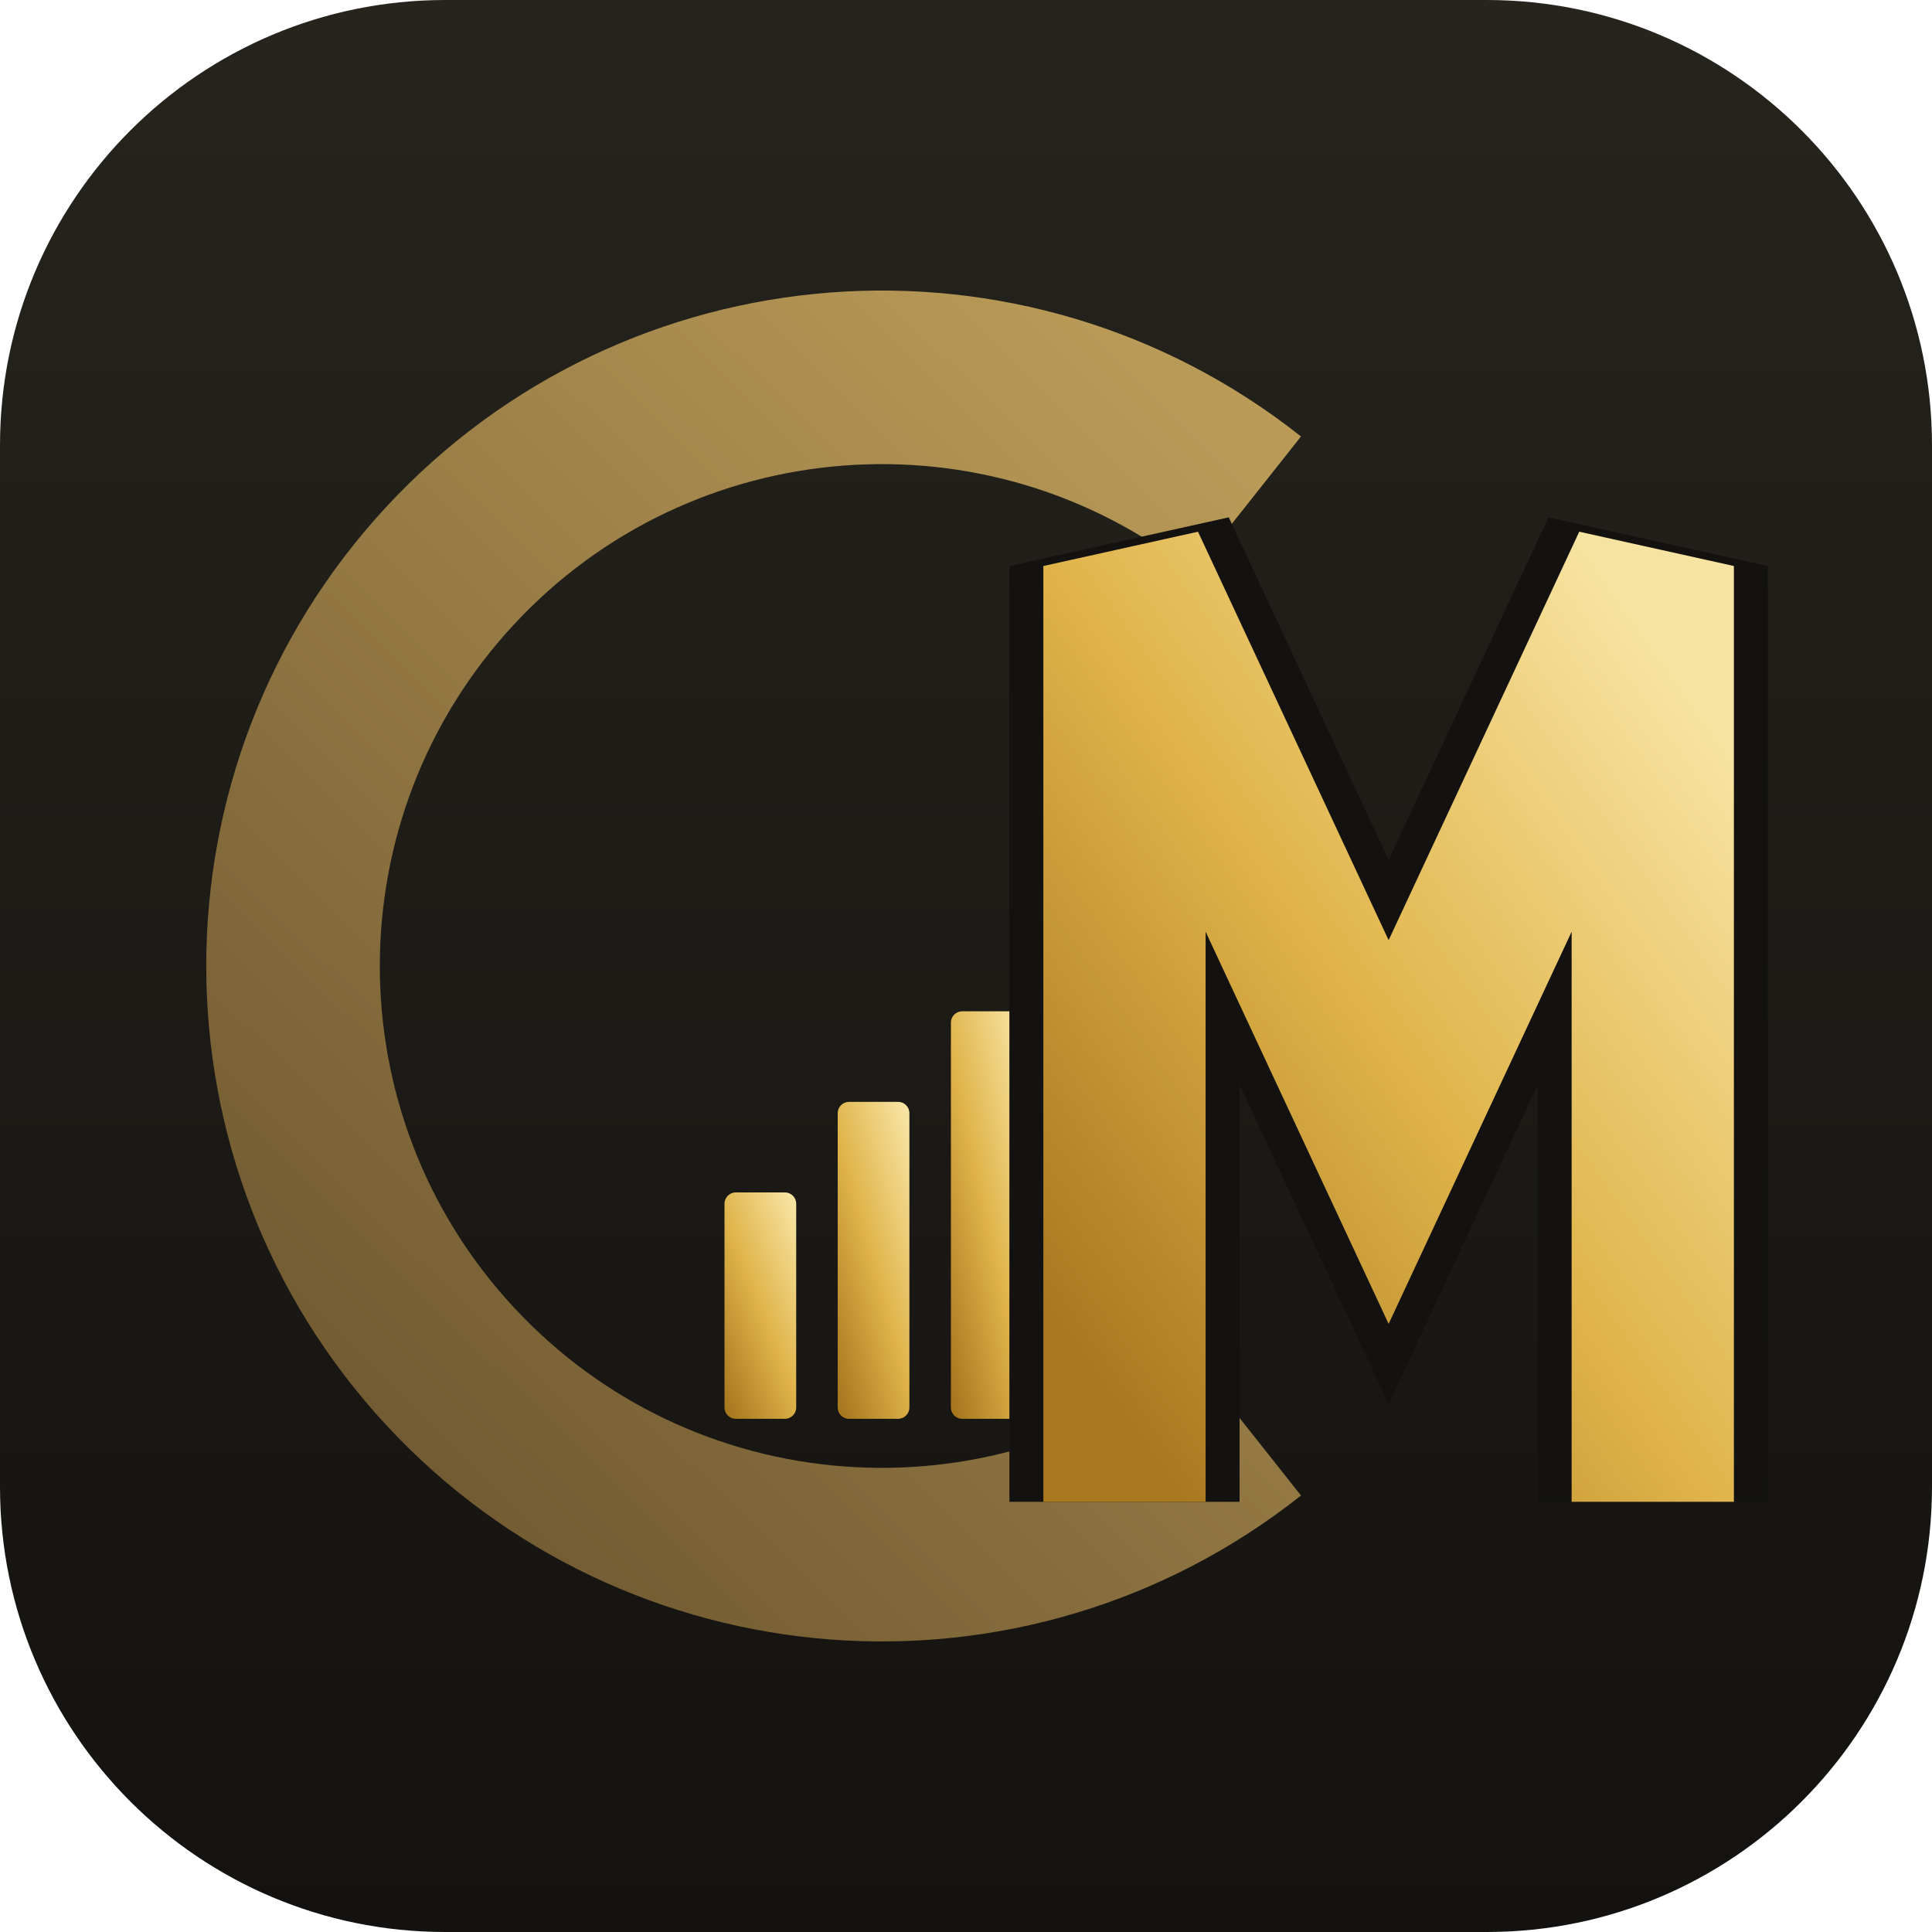
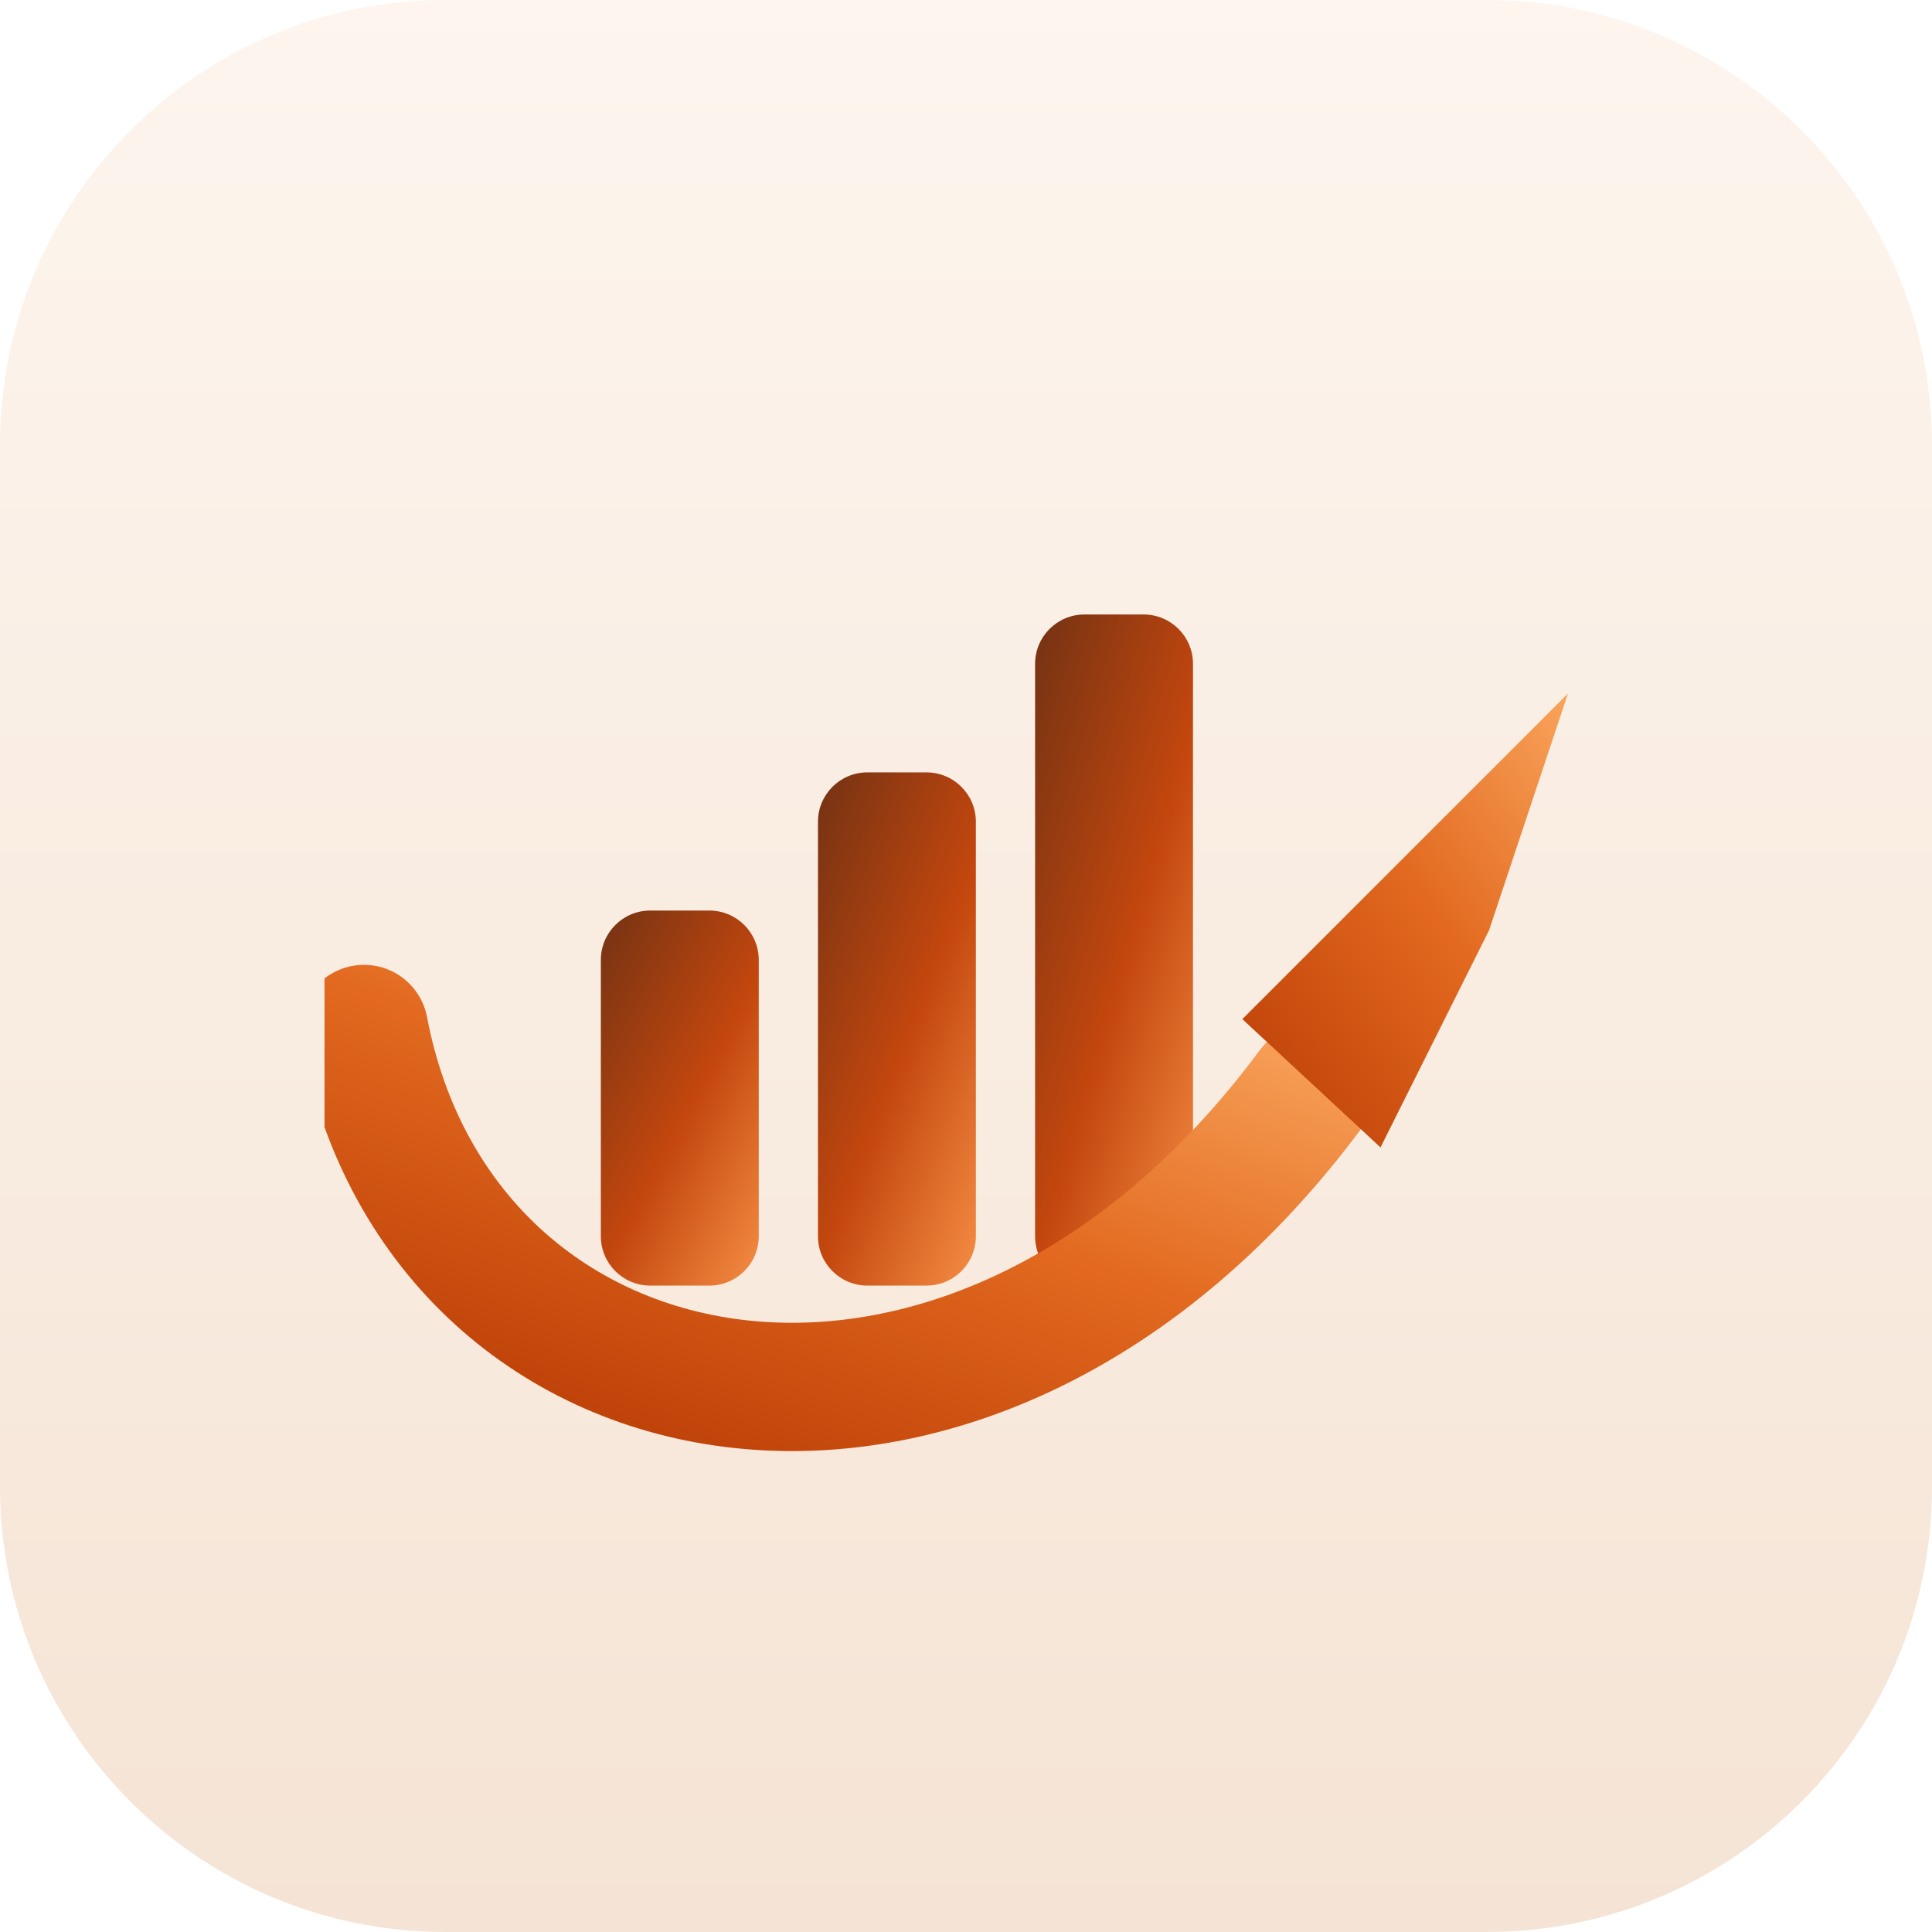
<svg xmlns="http://www.w3.org/2000/svg" viewBox="0 0 512 512">
  <defs>
-     <linearGradient id="tile" x1="0" y1="0" x2="0" y2="1">
-       <stop offset="0" stop-color="#26241D" />
-       <stop offset="1" stop-color="#131210" />
+     <linearGradient id="baldosa" x1="0" y1="0" x2="0" y2="1">
+       <stop offset="0" stop-color="#FDF5EE" />
+       <stop offset="1" stop-color="#F5E4D5" />
    </linearGradient>
-     <linearGradient id="bronce" x1="0.1" y1="1" x2="0.9" y2="0">
-       <stop offset="0" stop-color="#6E5730" />
-       <stop offset="1" stop-color="#B99A57" />
+     <linearGradient id="barra" x1="0.1" y1="0" x2="0.9" y2="1">
+       <stop offset="0" stop-color="#7A3413" />
+       <stop offset="0.55" stop-color="#C4470E" />
+       <stop offset="1" stop-color="#F0873F" />
    </linearGradient>
-     <linearGradient id="oro" x1="0.1" y1="1" x2="0.9" y2="0">
-       <stop offset="0" stop-color="#A8781F" />
-       <stop offset="0.5" stop-color="#E0B44A" />
-       <stop offset="1" stop-color="#F7E3A1" />
+     <linearGradient id="trazo" x1="0" y1="1" x2="1" y2="0">
+       <stop offset="0" stop-color="#B93C05" />
+       <stop offset="0.55" stop-color="#E2691F" />
+       <stop offset="1" stop-color="#F9A45C" />
    </linearGradient>
  </defs>
-   <rect width="512" height="512" rx="118" fill="url(#tile)" />
-   <path d="M 330.5 133.7 A 156 156 0 1 0 330.5 378.3" fill="none" stroke="url(#bronce)" stroke-width="46" stroke-linecap="butt" />
-   <g fill="url(#oro)">
-     <rect x="192" y="316" width="19" height="60" rx="3" />
-     <rect x="222" y="292" width="19" height="84" rx="3" />
-     <rect x="252" y="268" width="19" height="108" rx="3" />
-   </g>
-   <g fill="none" stroke-linecap="butt" stroke-linejoin="miter" stroke-miterlimit="3">
-     <polyline points="298,398 298,150 368,300 438,150 438,398" stroke="#131210" stroke-width="61" />
-     <polyline points="298,398 298,150 368,300 438,150 438,398" stroke="url(#oro)" stroke-width="43" />
-   </g>
+   <rect width="512" height="512" rx="118" fill="url(#baldosa)" />
+   <svg x="86" y="126" width="340" height="262" viewBox="0 0 130 100">
+     <g fill="url(#barra)">
+       <rect x="28" y="44" width="16" height="38" rx="5" />
+       <rect x="50" y="30" width="16" height="52" rx="5" />
+       <rect x="72" y="14" width="16" height="68" rx="5" />
+     </g>
+     <path d="M4 56 C12 98 66 108 100 62" fill="none" stroke="url(#trazo)" stroke-width="13" stroke-linecap="round" />
+     <path d="M107 68 L93 55 L126 22 L118 46 Z" fill="url(#trazo)" />
+   </svg>
</svg>
